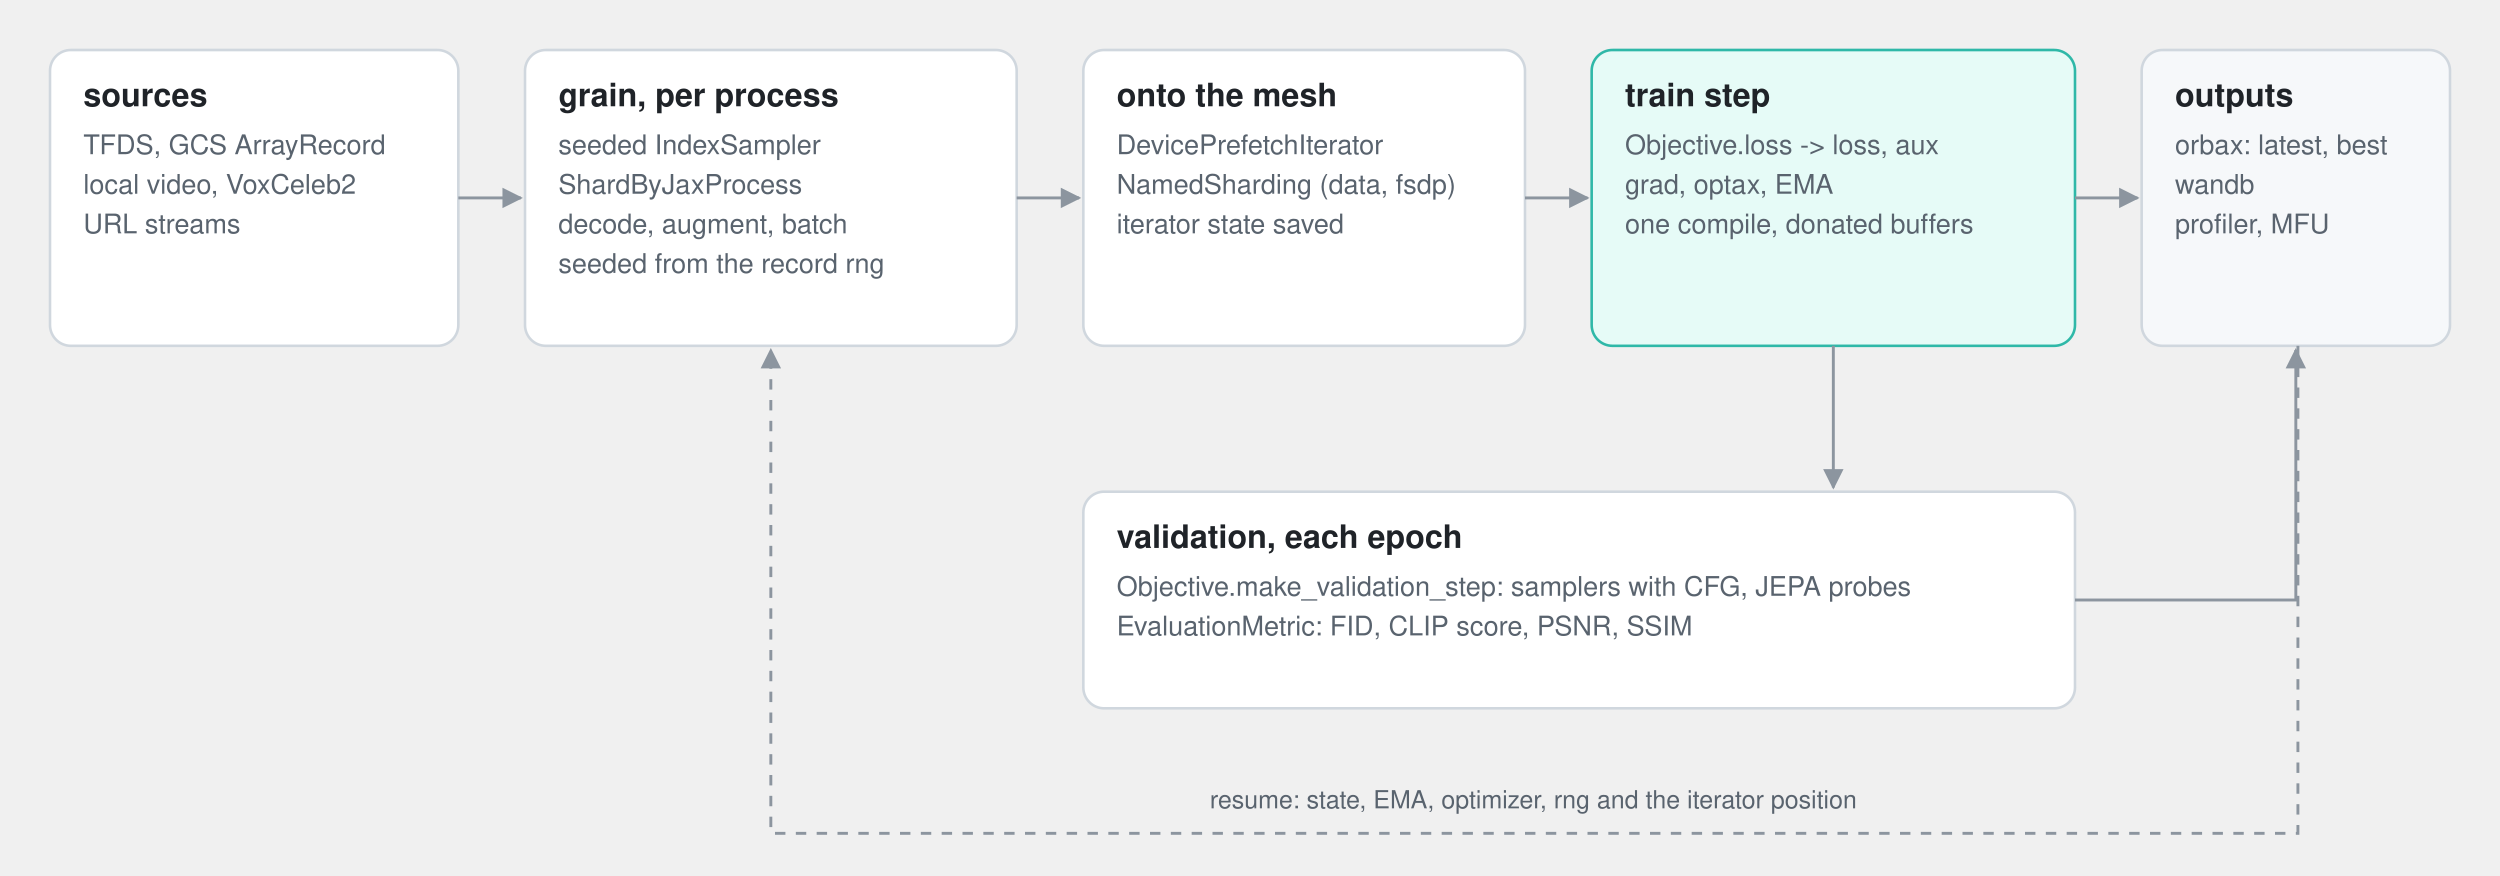
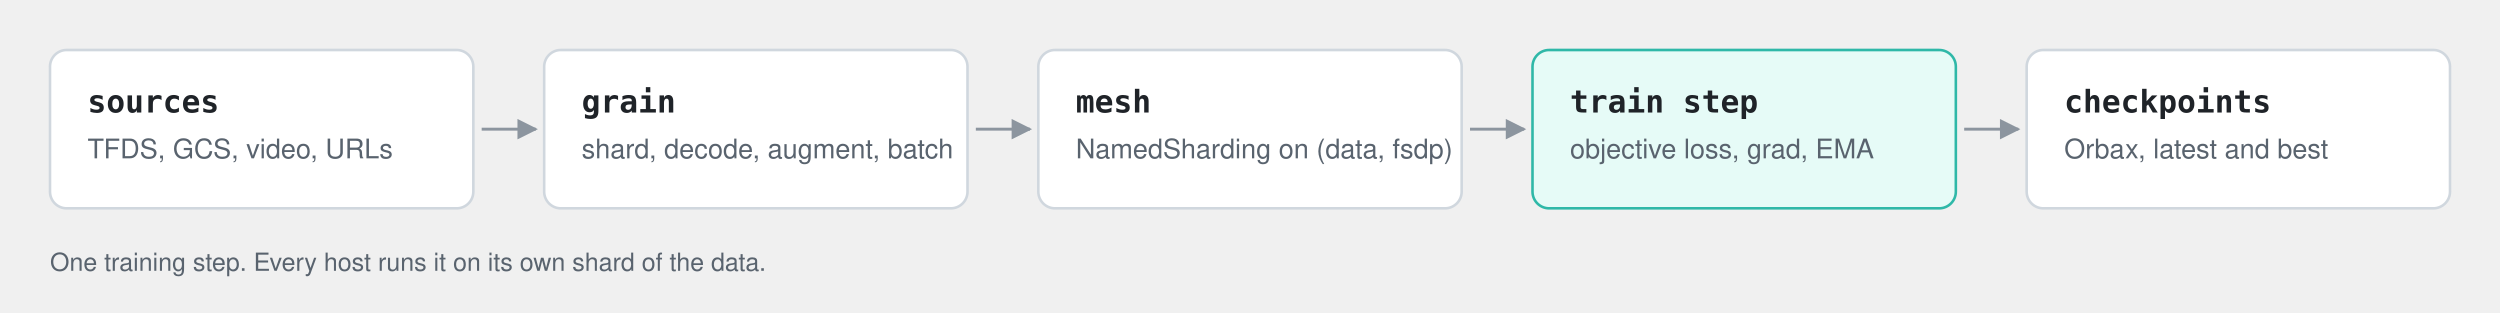
- <svg xmlns="http://www.w3.org/2000/svg" width="1200" height="420" viewBox="0 0 1200 420" role="img">
+ <svg xmlns="http://www.w3.org/2000/svg" width="1200" height="150" viewBox="0 0 1200 150" role="img">
  <defs>
    <marker id="a" viewBox="0 0 10 10" refX="9" refY="5" markerWidth="7" markerHeight="7" orient="auto-start-reverse">
      <path d="M 0 0 L 10 5 L 0 10 z" fill="#8c959f" />
    </marker>
  </defs>
-   <rect x="24" y="24" width="196" height="142" rx="10" fill="#ffffff" stroke="#d0d7de" stroke-width="1.25" />
-   <text x="40" y="51" font-family="-apple-system, BlinkMacSystemFont, 'Segoe UI', Helvetica, Arial, sans-serif" font-size="15.5" font-weight="600" fill="#1f2328" xml:space="preserve">sources</text>
-   <text x="40" y="74" font-family="-apple-system, BlinkMacSystemFont, 'Segoe UI', Helvetica, Arial, sans-serif" font-size="13" fill="#59636e" xml:space="preserve">TFDS, GCS ArrayRecord</text>
-   <text x="40" y="93" font-family="-apple-system, BlinkMacSystemFont, 'Segoe UI', Helvetica, Arial, sans-serif" font-size="13" fill="#59636e" xml:space="preserve">local video, VoxCeleb2</text>
-   <text x="40" y="112" font-family="-apple-system, BlinkMacSystemFont, 'Segoe UI', Helvetica, Arial, sans-serif" font-size="13" fill="#59636e" xml:space="preserve">URL streams</text>
-   <rect x="252" y="24" width="236" height="142" rx="10" fill="#ffffff" stroke="#d0d7de" stroke-width="1.25" />
-   <text x="268" y="51" font-family="-apple-system, BlinkMacSystemFont, 'Segoe UI', Helvetica, Arial, sans-serif" font-size="15.5" font-weight="600" fill="#1f2328" xml:space="preserve">grain, per process</text>
-   <text x="268" y="74" font-family="-apple-system, BlinkMacSystemFont, 'Segoe UI', Helvetica, Arial, sans-serif" font-size="13" fill="#59636e" xml:space="preserve">seeded IndexSampler</text>
-   <text x="268" y="93" font-family="-apple-system, BlinkMacSystemFont, 'Segoe UI', Helvetica, Arial, sans-serif" font-size="13" fill="#59636e" xml:space="preserve">ShardByJaxProcess</text>
-   <text x="268" y="112" font-family="-apple-system, BlinkMacSystemFont, 'Segoe UI', Helvetica, Arial, sans-serif" font-size="13" fill="#59636e" xml:space="preserve">decode, augment, batch</text>
-   <text x="268" y="131" font-family="-apple-system, BlinkMacSystemFont, 'Segoe UI', Helvetica, Arial, sans-serif" font-size="13" fill="#59636e" xml:space="preserve">seeded from the record rng</text>
-   <rect x="520" y="24" width="212" height="142" rx="10" fill="#ffffff" stroke="#d0d7de" stroke-width="1.25" />
-   <text x="536" y="51" font-family="-apple-system, BlinkMacSystemFont, 'Segoe UI', Helvetica, Arial, sans-serif" font-size="15.5" font-weight="600" fill="#1f2328" xml:space="preserve">onto the mesh</text>
-   <text x="536" y="74" font-family="-apple-system, BlinkMacSystemFont, 'Segoe UI', Helvetica, Arial, sans-serif" font-size="13" fill="#59636e" xml:space="preserve">DevicePrefetchIterator</text>
-   <text x="536" y="93" font-family="-apple-system, BlinkMacSystemFont, 'Segoe UI', Helvetica, Arial, sans-serif" font-size="13" fill="#59636e" xml:space="preserve">NamedSharding (data, fsdp)</text>
-   <text x="536" y="112" font-family="-apple-system, BlinkMacSystemFont, 'Segoe UI', Helvetica, Arial, sans-serif" font-size="13" fill="#59636e" xml:space="preserve">iterator state saved</text>
-   <rect x="764" y="24" width="232" height="142" rx="10" fill="#e6fbf7" stroke="#2fb8a8" stroke-width="1.25" />
-   <text x="780" y="51" font-family="-apple-system, BlinkMacSystemFont, 'Segoe UI', Helvetica, Arial, sans-serif" font-size="15.5" font-weight="600" fill="#1f2328" xml:space="preserve">train step</text>
-   <text x="780" y="74" font-family="-apple-system, BlinkMacSystemFont, 'Segoe UI', Helvetica, Arial, sans-serif" font-size="13" fill="#59636e" xml:space="preserve">Objective.loss -&gt; loss, aux</text>
-   <text x="780" y="93" font-family="-apple-system, BlinkMacSystemFont, 'Segoe UI', Helvetica, Arial, sans-serif" font-size="13" fill="#59636e" xml:space="preserve">grad, optax, EMA</text>
-   <text x="780" y="112" font-family="-apple-system, BlinkMacSystemFont, 'Segoe UI', Helvetica, Arial, sans-serif" font-size="13" fill="#59636e" xml:space="preserve">one compile, donated buffers</text>
-   <rect x="1028" y="24" width="148" height="142" rx="10" fill="#f6f8fa" stroke="#d0d7de" stroke-width="1.25" />
-   <text x="1044" y="51" font-family="-apple-system, BlinkMacSystemFont, 'Segoe UI', Helvetica, Arial, sans-serif" font-size="15.5" font-weight="600" fill="#1f2328" xml:space="preserve">outputs</text>
-   <text x="1044" y="74" font-family="-apple-system, BlinkMacSystemFont, 'Segoe UI', Helvetica, Arial, sans-serif" font-size="13" fill="#59636e" xml:space="preserve">orbax: latest, best</text>
-   <text x="1044" y="93" font-family="-apple-system, BlinkMacSystemFont, 'Segoe UI', Helvetica, Arial, sans-serif" font-size="13" fill="#59636e" xml:space="preserve">wandb</text>
-   <text x="1044" y="112" font-family="-apple-system, BlinkMacSystemFont, 'Segoe UI', Helvetica, Arial, sans-serif" font-size="13" fill="#59636e" xml:space="preserve">profiler, MFU</text>
-   <line x1="220" y1="95.0" x2="250" y2="95.0" stroke="#8c959f" stroke-width="1.4" marker-end="url(#a)" />
-   <line x1="488" y1="95.0" x2="518" y2="95.0" stroke="#8c959f" stroke-width="1.4" marker-end="url(#a)" />
-   <line x1="732" y1="95.0" x2="762" y2="95.0" stroke="#8c959f" stroke-width="1.4" marker-end="url(#a)" />
-   <line x1="996" y1="95.0" x2="1026" y2="95.0" stroke="#8c959f" stroke-width="1.4" marker-end="url(#a)" />
-   <rect x="520" y="236" width="476" height="104" rx="10" fill="#ffffff" stroke="#d0d7de" stroke-width="1.25" />
-   <text x="536" y="263" font-family="-apple-system, BlinkMacSystemFont, 'Segoe UI', Helvetica, Arial, sans-serif" font-size="15.5" font-weight="600" fill="#1f2328" xml:space="preserve">validation, each epoch</text>
-   <text x="536" y="286" font-family="-apple-system, BlinkMacSystemFont, 'Segoe UI', Helvetica, Arial, sans-serif" font-size="13" fill="#59636e" xml:space="preserve">Objective.make_validation_step: samplers with CFG, JEPA probes</text>
-   <text x="536" y="305" font-family="-apple-system, BlinkMacSystemFont, 'Segoe UI', Helvetica, Arial, sans-serif" font-size="13" fill="#59636e" xml:space="preserve">EvaluationMetric: FID, CLIP score, PSNR, SSIM</text>
-   <path d="M 880 166 L 880 234" fill="none" stroke="#8c959f" stroke-width="1.4" marker-end="url(#a)" />
-   <path d="M 996 288 L 1102 288 L 1102 168" fill="none" stroke="#8c959f" stroke-width="1.4" marker-end="url(#a)" />
-   <path d="M 1103 166 L 1103 400 L 370 400 L 370 168" fill="none" stroke="#8c959f" stroke-width="1.4" marker-end="url(#a)" stroke-dasharray="5 5" />
-   <text x="736" y="388" font-family="-apple-system, BlinkMacSystemFont, 'Segoe UI', Helvetica, Arial, sans-serif" font-size="12" fill="#59636e" text-anchor="middle">resume: state, EMA, optimizer, rng and the iterator position</text>
+   <rect x="24.0" y="24" width="203.2" height="76" rx="8" fill="#ffffff" stroke="#d0d7de" stroke-width="1.25" />
+   <text x="42.0" y="54" font-family="ui-monospace, SFMono-Regular, Menlo, Consolas, monospace" font-size="15" font-weight="600" fill="#1f2328">sources</text>
+   <text x="42.0" y="76" font-family="-apple-system, BlinkMacSystemFont, 'Segoe UI', Helvetica, Arial, sans-serif" font-size="13" fill="#59636e">TFDS, GCS, video, URLs</text>
+   <line x1="231.2" y1="62.0" x2="257.2" y2="62.0" stroke="#8c959f" stroke-width="1.4" marker-end="url(#a)" />
+   <rect x="261.2" y="24" width="203.2" height="76" rx="8" fill="#ffffff" stroke="#d0d7de" stroke-width="1.25" />
+   <text x="279.2" y="54" font-family="ui-monospace, SFMono-Regular, Menlo, Consolas, monospace" font-size="15" font-weight="600" fill="#1f2328">grain</text>
+   <text x="279.2" y="76" font-family="-apple-system, BlinkMacSystemFont, 'Segoe UI', Helvetica, Arial, sans-serif" font-size="13" fill="#59636e">shard, decode, augment, batch</text>
+   <line x1="468.4" y1="62.0" x2="494.4" y2="62.0" stroke="#8c959f" stroke-width="1.4" marker-end="url(#a)" />
+   <rect x="498.4" y="24" width="203.2" height="76" rx="8" fill="#ffffff" stroke="#d0d7de" stroke-width="1.25" />
+   <text x="516.4" y="54" font-family="ui-monospace, SFMono-Regular, Menlo, Consolas, monospace" font-size="15" font-weight="600" fill="#1f2328">mesh</text>
+   <text x="516.4" y="76" font-family="-apple-system, BlinkMacSystemFont, 'Segoe UI', Helvetica, Arial, sans-serif" font-size="13" fill="#59636e">NamedSharding on (data, fsdp)</text>
+   <line x1="705.6" y1="62.0" x2="731.6" y2="62.0" stroke="#8c959f" stroke-width="1.4" marker-end="url(#a)" />
+   <rect x="735.6" y="24" width="203.2" height="76" rx="8" fill="#e6fbf7" stroke="#2fb8a8" stroke-width="1.25" />
+   <text x="753.6" y="54" font-family="ui-monospace, SFMono-Regular, Menlo, Consolas, monospace" font-size="15" font-weight="600" fill="#1f2328">train step</text>
+   <text x="753.6" y="76" font-family="-apple-system, BlinkMacSystemFont, 'Segoe UI', Helvetica, Arial, sans-serif" font-size="13" fill="#59636e">objective loss, grad, EMA</text>
+   <line x1="942.8" y1="62.0" x2="968.8" y2="62.0" stroke="#8c959f" stroke-width="1.4" marker-end="url(#a)" />
+   <rect x="972.8" y="24" width="203.2" height="76" rx="8" fill="#ffffff" stroke="#d0d7de" stroke-width="1.25" />
+   <text x="990.8" y="54" font-family="ui-monospace, SFMono-Regular, Menlo, Consolas, monospace" font-size="15" font-weight="600" fill="#1f2328">checkpoints</text>
+   <text x="990.8" y="76" font-family="-apple-system, BlinkMacSystemFont, 'Segoe UI', Helvetica, Arial, sans-serif" font-size="13" fill="#59636e">Orbax, latest and best</text>
+   <text x="24" y="130" font-family="-apple-system, BlinkMacSystemFont, 'Segoe UI', Helvetica, Arial, sans-serif" font-size="12" fill="#59636e" text-anchor="start">One training step. Every host runs it on its own shard of the data.</text>
</svg>
